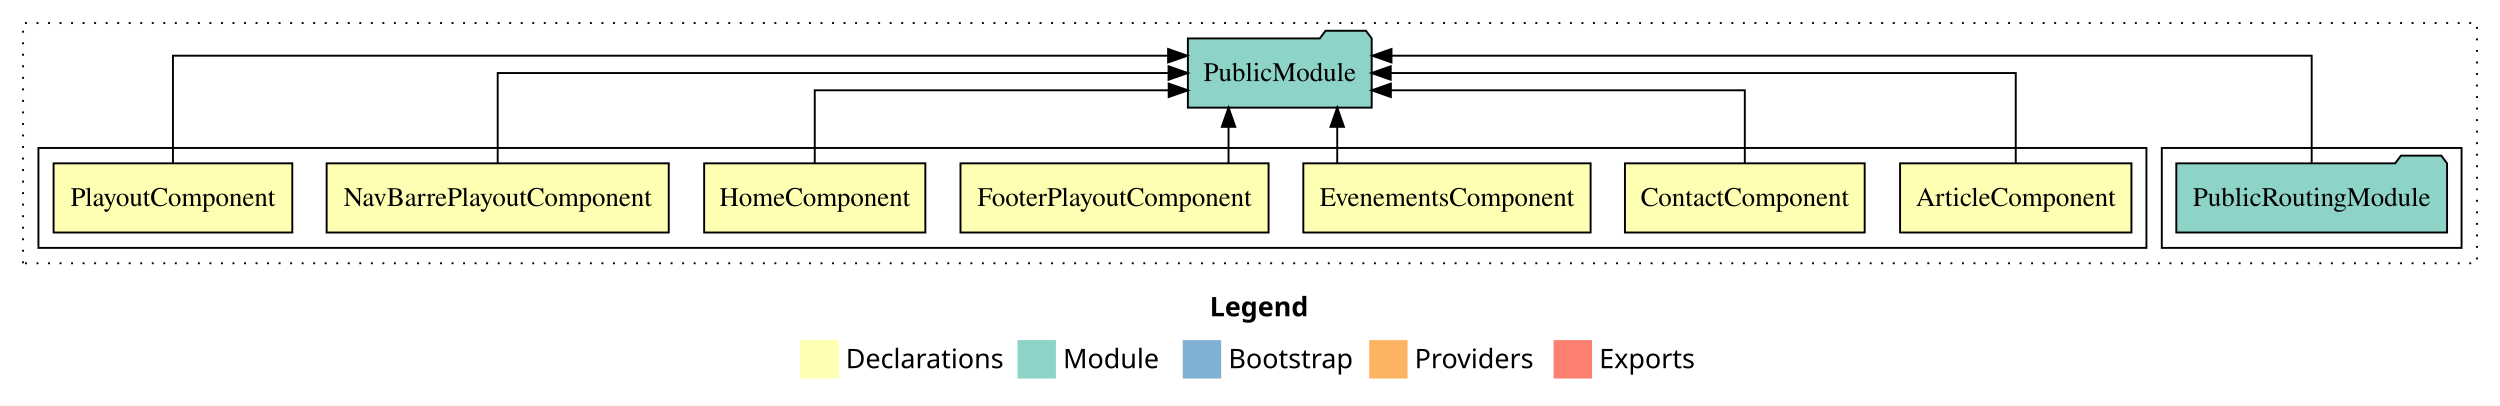
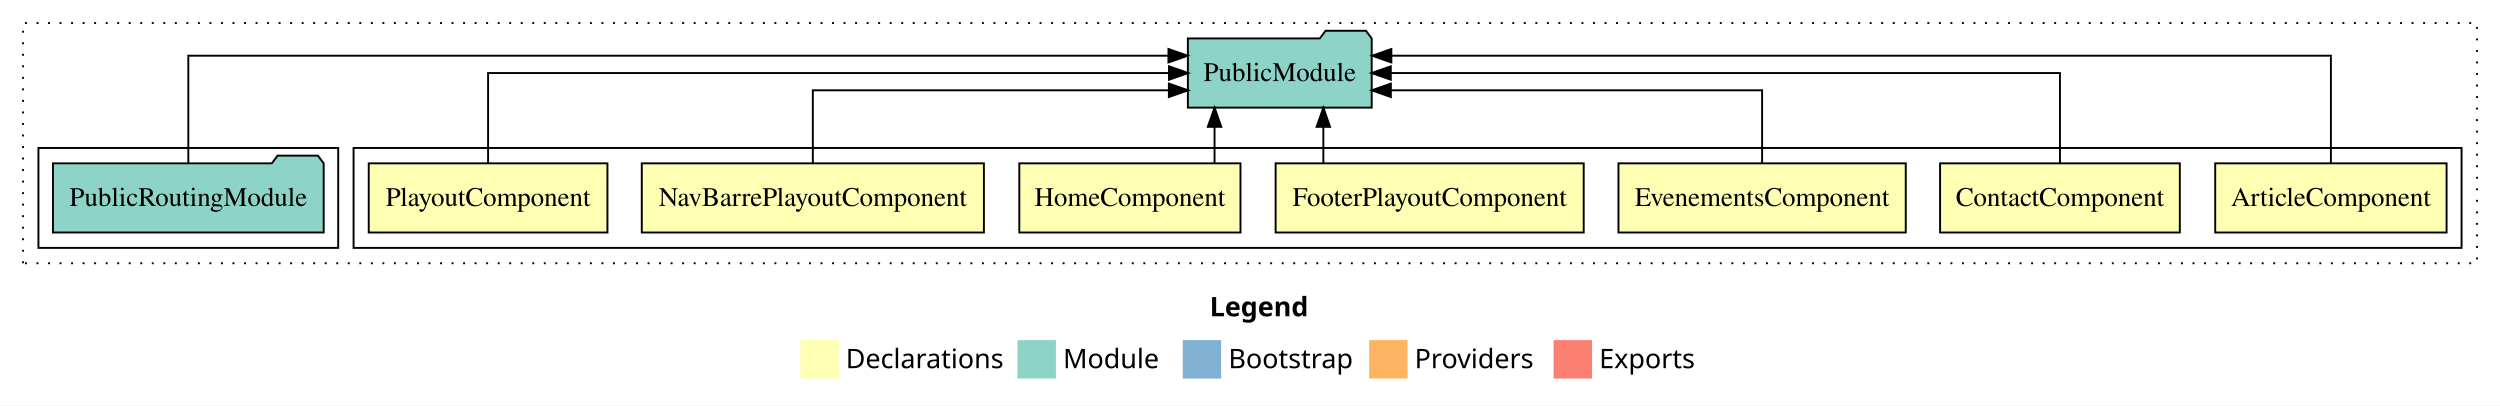
<svg xmlns="http://www.w3.org/2000/svg" width="1301pt" height="211pt" viewBox="0.00 0.00 1301.00 211.00">
  <g id="graph0" class="graph" transform="scale(1 1) rotate(0) translate(4 207)">
    <polygon fill="white" stroke="transparent" points="-4,4 -4,-207 1297,-207 1297,4 -4,4" />
    <text text-anchor="start" x="625.51" y="-42.4" font-family="Times-12" font-weight="bold" font-size="14.00">Legend</text>
    <polygon fill="#ffffb3" stroke="transparent" points="412.5,-10 412.5,-30 432.5,-30 432.5,-10 412.5,-10" />
    <text text-anchor="start" x="436.13" y="-15.4" font-family="Times-12" font-size="14.00">  Declarations</text>
    <polygon fill="#8dd3c7" stroke="transparent" points="525.5,-10 525.5,-30 545.5,-30 545.5,-10 525.5,-10" />
    <text text-anchor="start" x="549.23" y="-15.4" font-family="Times-12" font-size="14.00">  Module</text>
    <polygon fill="#80b1d3" stroke="transparent" points="611.5,-10 611.5,-30 631.5,-30 631.5,-10 611.5,-10" />
    <text text-anchor="start" x="635.28" y="-15.4" font-family="Times-12" font-size="14.00">  Bootstrap</text>
    <polygon fill="#fdb462" stroke="transparent" points="708.5,-10 708.5,-30 728.5,-30 728.5,-10 708.5,-10" />
    <text text-anchor="start" x="732.17" y="-15.4" font-family="Times-12" font-size="14.00">  Providers</text>
    <polygon fill="#fb8072" stroke="transparent" points="804.5,-10 804.5,-30 824.5,-30 824.5,-10 804.5,-10" />
    <text text-anchor="start" x="828.23" y="-15.4" font-family="Times-12" font-size="14.00">  Exports</text>
    <g id="clust1" class="cluster">
      <polygon fill="none" stroke="black" stroke-dasharray="1,5" points="8,-70 8,-195 1285,-195 1285,-70 8,-70" />
    </g>
+     <g id="clust2" class="cluster">
+       <polygon fill="none" stroke="black" points="180,-78 180,-130 1277,-130 1277,-78 180,-78" />
+     </g>
    <g id="clust10" class="cluster">
-       <polygon fill="none" stroke="black" points="1121,-78 1121,-130 1277,-130 1277,-78 1121,-78" />
-     </g>
-     <g id="clust2" class="cluster">
-       <polygon fill="none" stroke="black" points="16,-78 16,-130 1113,-130 1113,-78 16,-78" />
+       <polygon fill="none" stroke="black" points="16,-78 16,-130 172,-130 172,-78 16,-78" />
    </g>
    <g id="node1" class="node">
-       <polygon fill="#ffffb3" stroke="black" points="1105.2,-122 984.8,-122 984.8,-86 1105.2,-86 1105.2,-122" />
-       <text text-anchor="middle" x="1045" y="-99.8" font-family="Times,serif" font-size="14.00">ArticleComponent</text>
+       <polygon fill="#ffffb3" stroke="black" points="1269.2,-122 1148.8,-122 1148.8,-86 1269.2,-86 1269.2,-122" />
+       <text text-anchor="middle" x="1209" y="-99.8" font-family="Times,serif" font-size="14.00">ArticleComponent</text>
    </g>
    <g id="node8" class="node">
      <polygon fill="#8dd3c7" stroke="black" points="709.83,-187 706.83,-191 685.83,-191 682.83,-187 614.17,-187 614.17,-151 709.83,-151 709.83,-187" />
      <text text-anchor="middle" x="662" y="-164.8" font-family="Times,serif" font-size="14.00">PublicModule</text>
    </g>
    <g id="edge1" class="edge">
-       <path fill="none" stroke="black" d="M1045,-122.11C1045,-141.34 1045,-169 1045,-169 1045,-169 719.73,-169 719.73,-169" />
-       <polygon fill="black" stroke="black" points="719.73,-165.5 709.73,-169 719.73,-172.5 719.73,-165.5" />
+       <path fill="none" stroke="black" d="M1209,-122.29C1209,-144.21 1209,-178 1209,-178 1209,-178 720.06,-178 720.06,-178" />
+       <polygon fill="black" stroke="black" points="720.06,-174.5 710.06,-178 720.06,-181.5 720.06,-174.5" />
    </g>
    <g id="node2" class="node">
-       <polygon fill="#ffffb3" stroke="black" points="966.38,-122 841.62,-122 841.62,-86 966.38,-86 966.38,-122" />
-       <text text-anchor="middle" x="904" y="-99.8" font-family="Times,serif" font-size="14.00">ContactComponent</text>
+       <polygon fill="#ffffb3" stroke="black" points="1130.38,-122 1005.62,-122 1005.62,-86 1130.38,-86 1130.38,-122" />
+       <text text-anchor="middle" x="1068" y="-99.8" font-family="Times,serif" font-size="14.00">ContactComponent</text>
    </g>
    <g id="edge2" class="edge">
-       <path fill="none" stroke="black" d="M904,-122.03C904,-138.4 904,-160 904,-160 904,-160 719.81,-160 719.81,-160" />
-       <polygon fill="black" stroke="black" points="719.81,-156.5 709.81,-160 719.81,-163.5 719.81,-156.5" />
+       <path fill="none" stroke="black" d="M1068,-122.11C1068,-141.34 1068,-169 1068,-169 1068,-169 719.77,-169 719.77,-169" />
+       <polygon fill="black" stroke="black" points="719.77,-165.5 709.77,-169 719.77,-172.5 719.77,-165.5" />
    </g>
    <g id="node3" class="node">
-       <polygon fill="#ffffb3" stroke="black" points="823.75,-122 674.25,-122 674.25,-86 823.75,-86 823.75,-122" />
-       <text text-anchor="middle" x="749" y="-99.8" font-family="Times,serif" font-size="14.00">EvenementsComponent</text>
+       <polygon fill="#ffffb3" stroke="black" points="987.75,-122 838.25,-122 838.25,-86 987.75,-86 987.75,-122" />
+       <text text-anchor="middle" x="913" y="-99.8" font-family="Times,serif" font-size="14.00">EvenementsComponent</text>
    </g>
    <g id="edge3" class="edge">
-       <path fill="none" stroke="black" d="M691.89,-122.11C691.89,-122.11 691.89,-140.99 691.89,-140.99" />
-       <polygon fill="black" stroke="black" points="688.39,-140.99 691.89,-150.99 695.39,-140.99 688.39,-140.99" />
+       <path fill="none" stroke="black" d="M913,-122.03C913,-138.4 913,-160 913,-160 913,-160 719.8,-160 719.8,-160" />
+       <polygon fill="black" stroke="black" points="719.8,-156.5 709.8,-160 719.8,-163.5 719.8,-156.5" />
    </g>
    <g id="node4" class="node">
-       <polygon fill="#ffffb3" stroke="black" points="656.16,-122 495.84,-122 495.84,-86 656.16,-86 656.16,-122" />
-       <text text-anchor="middle" x="576" y="-99.8" font-family="Times,serif" font-size="14.00">FooterPlayoutComponent</text>
+       <polygon fill="#ffffb3" stroke="black" points="820.16,-122 659.84,-122 659.84,-86 820.16,-86 820.16,-122" />
+       <text text-anchor="middle" x="740" y="-99.8" font-family="Times,serif" font-size="14.00">FooterPlayoutComponent</text>
    </g>
    <g id="edge4" class="edge">
-       <path fill="none" stroke="black" d="M635.33,-122.11C635.33,-122.11 635.33,-140.99 635.33,-140.99" />
-       <polygon fill="black" stroke="black" points="631.83,-140.99 635.33,-150.99 638.83,-140.99 631.83,-140.99" />
+       <path fill="none" stroke="black" d="M684.67,-122.11C684.67,-122.11 684.67,-140.99 684.67,-140.99" />
+       <polygon fill="black" stroke="black" points="681.17,-140.99 684.67,-150.99 688.17,-140.99 681.17,-140.99" />
    </g>
    <g id="node5" class="node">
-       <polygon fill="#ffffb3" stroke="black" points="477.55,-122 362.45,-122 362.45,-86 477.55,-86 477.55,-122" />
-       <text text-anchor="middle" x="420" y="-99.8" font-family="Times,serif" font-size="14.00">HomeComponent</text>
+       <polygon fill="#ffffb3" stroke="black" points="641.55,-122 526.45,-122 526.45,-86 641.55,-86 641.55,-122" />
+       <text text-anchor="middle" x="584" y="-99.8" font-family="Times,serif" font-size="14.00">HomeComponent</text>
    </g>
    <g id="edge5" class="edge">
-       <path fill="none" stroke="black" d="M420,-122.03C420,-138.4 420,-160 420,-160 420,-160 604.19,-160 604.19,-160" />
-       <polygon fill="black" stroke="black" points="604.19,-163.5 614.19,-160 604.19,-156.5 604.19,-163.5" />
+       <path fill="none" stroke="black" d="M628.05,-122.11C628.05,-122.11 628.05,-140.99 628.05,-140.99" />
+       <polygon fill="black" stroke="black" points="624.55,-140.99 628.05,-150.99 631.55,-140.99 624.55,-140.99" />
    </g>
    <g id="node6" class="node">
-       <polygon fill="#ffffb3" stroke="black" points="344.02,-122 165.98,-122 165.98,-86 344.02,-86 344.02,-122" />
-       <text text-anchor="middle" x="255" y="-99.8" font-family="Times,serif" font-size="14.00">NavBarrePlayoutComponent</text>
+       <polygon fill="#ffffb3" stroke="black" points="508.02,-122 329.98,-122 329.98,-86 508.02,-86 508.02,-122" />
+       <text text-anchor="middle" x="419" y="-99.8" font-family="Times,serif" font-size="14.00">NavBarrePlayoutComponent</text>
    </g>
    <g id="edge6" class="edge">
-       <path fill="none" stroke="black" d="M255,-122.11C255,-141.34 255,-169 255,-169 255,-169 604.12,-169 604.12,-169" />
-       <polygon fill="black" stroke="black" points="604.12,-172.5 614.12,-169 604.12,-165.5 604.12,-172.5" />
+       <path fill="none" stroke="black" d="M419,-122.03C419,-138.4 419,-160 419,-160 419,-160 604.28,-160 604.28,-160" />
+       <polygon fill="black" stroke="black" points="604.28,-163.5 614.28,-160 604.28,-156.5 604.28,-163.5" />
    </g>
    <g id="node7" class="node">
-       <polygon fill="#ffffb3" stroke="black" points="148.11,-122 23.89,-122 23.89,-86 148.11,-86 148.11,-122" />
-       <text text-anchor="middle" x="86" y="-99.8" font-family="Times,serif" font-size="14.00">PlayoutComponent</text>
+       <polygon fill="#ffffb3" stroke="black" points="312.11,-122 187.89,-122 187.89,-86 312.11,-86 312.11,-122" />
+       <text text-anchor="middle" x="250" y="-99.8" font-family="Times,serif" font-size="14.00">PlayoutComponent</text>
    </g>
    <g id="edge7" class="edge">
-       <path fill="none" stroke="black" d="M86,-122.29C86,-144.21 86,-178 86,-178 86,-178 603.88,-178 603.88,-178" />
-       <polygon fill="black" stroke="black" points="603.88,-181.5 613.88,-178 603.88,-174.5 603.88,-181.5" />
+       <path fill="none" stroke="black" d="M250,-122.11C250,-141.34 250,-169 250,-169 250,-169 604.34,-169 604.34,-169" />
+       <polygon fill="black" stroke="black" points="604.34,-172.5 614.34,-169 604.34,-165.5 604.34,-172.5" />
    </g>
    <g id="node9" class="node">
-       <polygon fill="#8dd3c7" stroke="black" points="1269.45,-122 1266.45,-126 1245.45,-126 1242.45,-122 1128.55,-122 1128.55,-86 1269.45,-86 1269.45,-122" />
-       <text text-anchor="middle" x="1199" y="-99.8" font-family="Times,serif" font-size="14.00">PublicRoutingModule</text>
+       <polygon fill="#8dd3c7" stroke="black" points="164.45,-122 161.45,-126 140.45,-126 137.45,-122 23.55,-122 23.55,-86 164.45,-86 164.45,-122" />
+       <text text-anchor="middle" x="94" y="-99.8" font-family="Times,serif" font-size="14.00">PublicRoutingModule</text>
    </g>
    <g id="edge8" class="edge">
-       <path fill="none" stroke="black" d="M1199,-122.29C1199,-144.21 1199,-178 1199,-178 1199,-178 720.13,-178 720.13,-178" />
-       <polygon fill="black" stroke="black" points="720.13,-174.5 710.13,-178 720.13,-181.5 720.13,-174.5" />
+       <path fill="none" stroke="black" d="M94,-122.29C94,-144.21 94,-178 94,-178 94,-178 604.06,-178 604.06,-178" />
+       <polygon fill="black" stroke="black" points="604.06,-181.5 614.06,-178 604.06,-174.5 604.06,-181.5" />
    </g>
  </g>
</svg>
